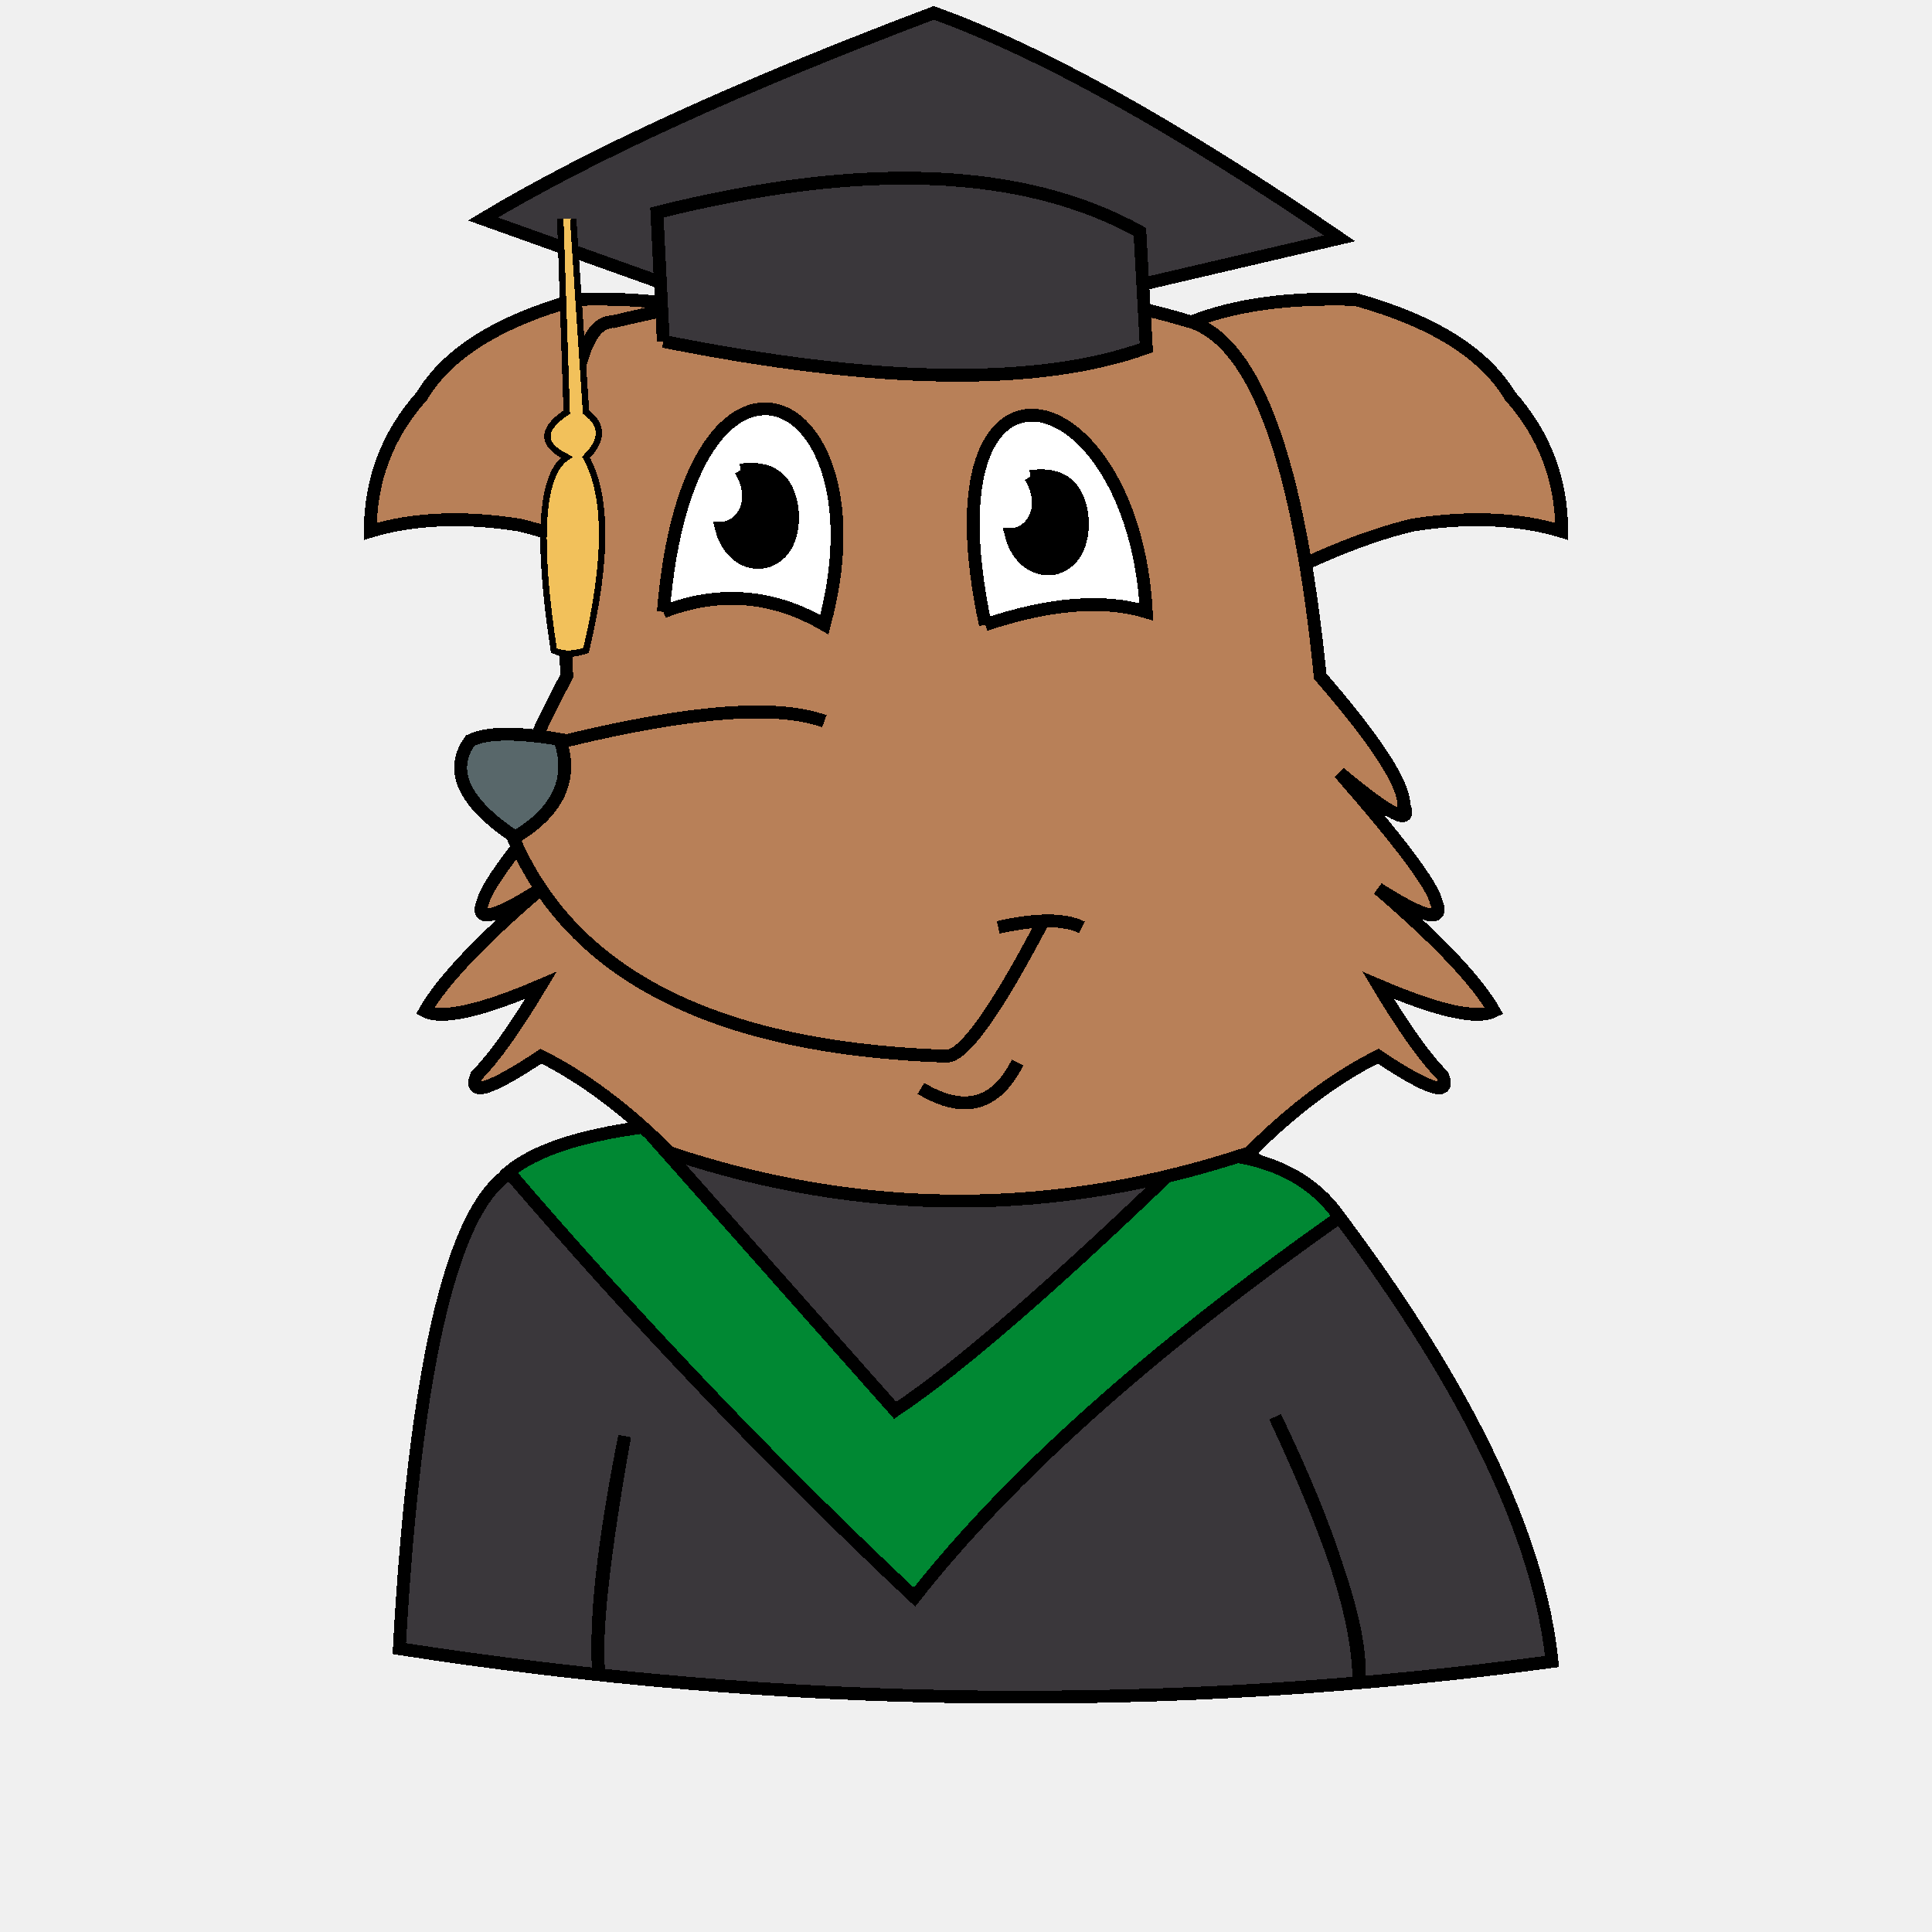
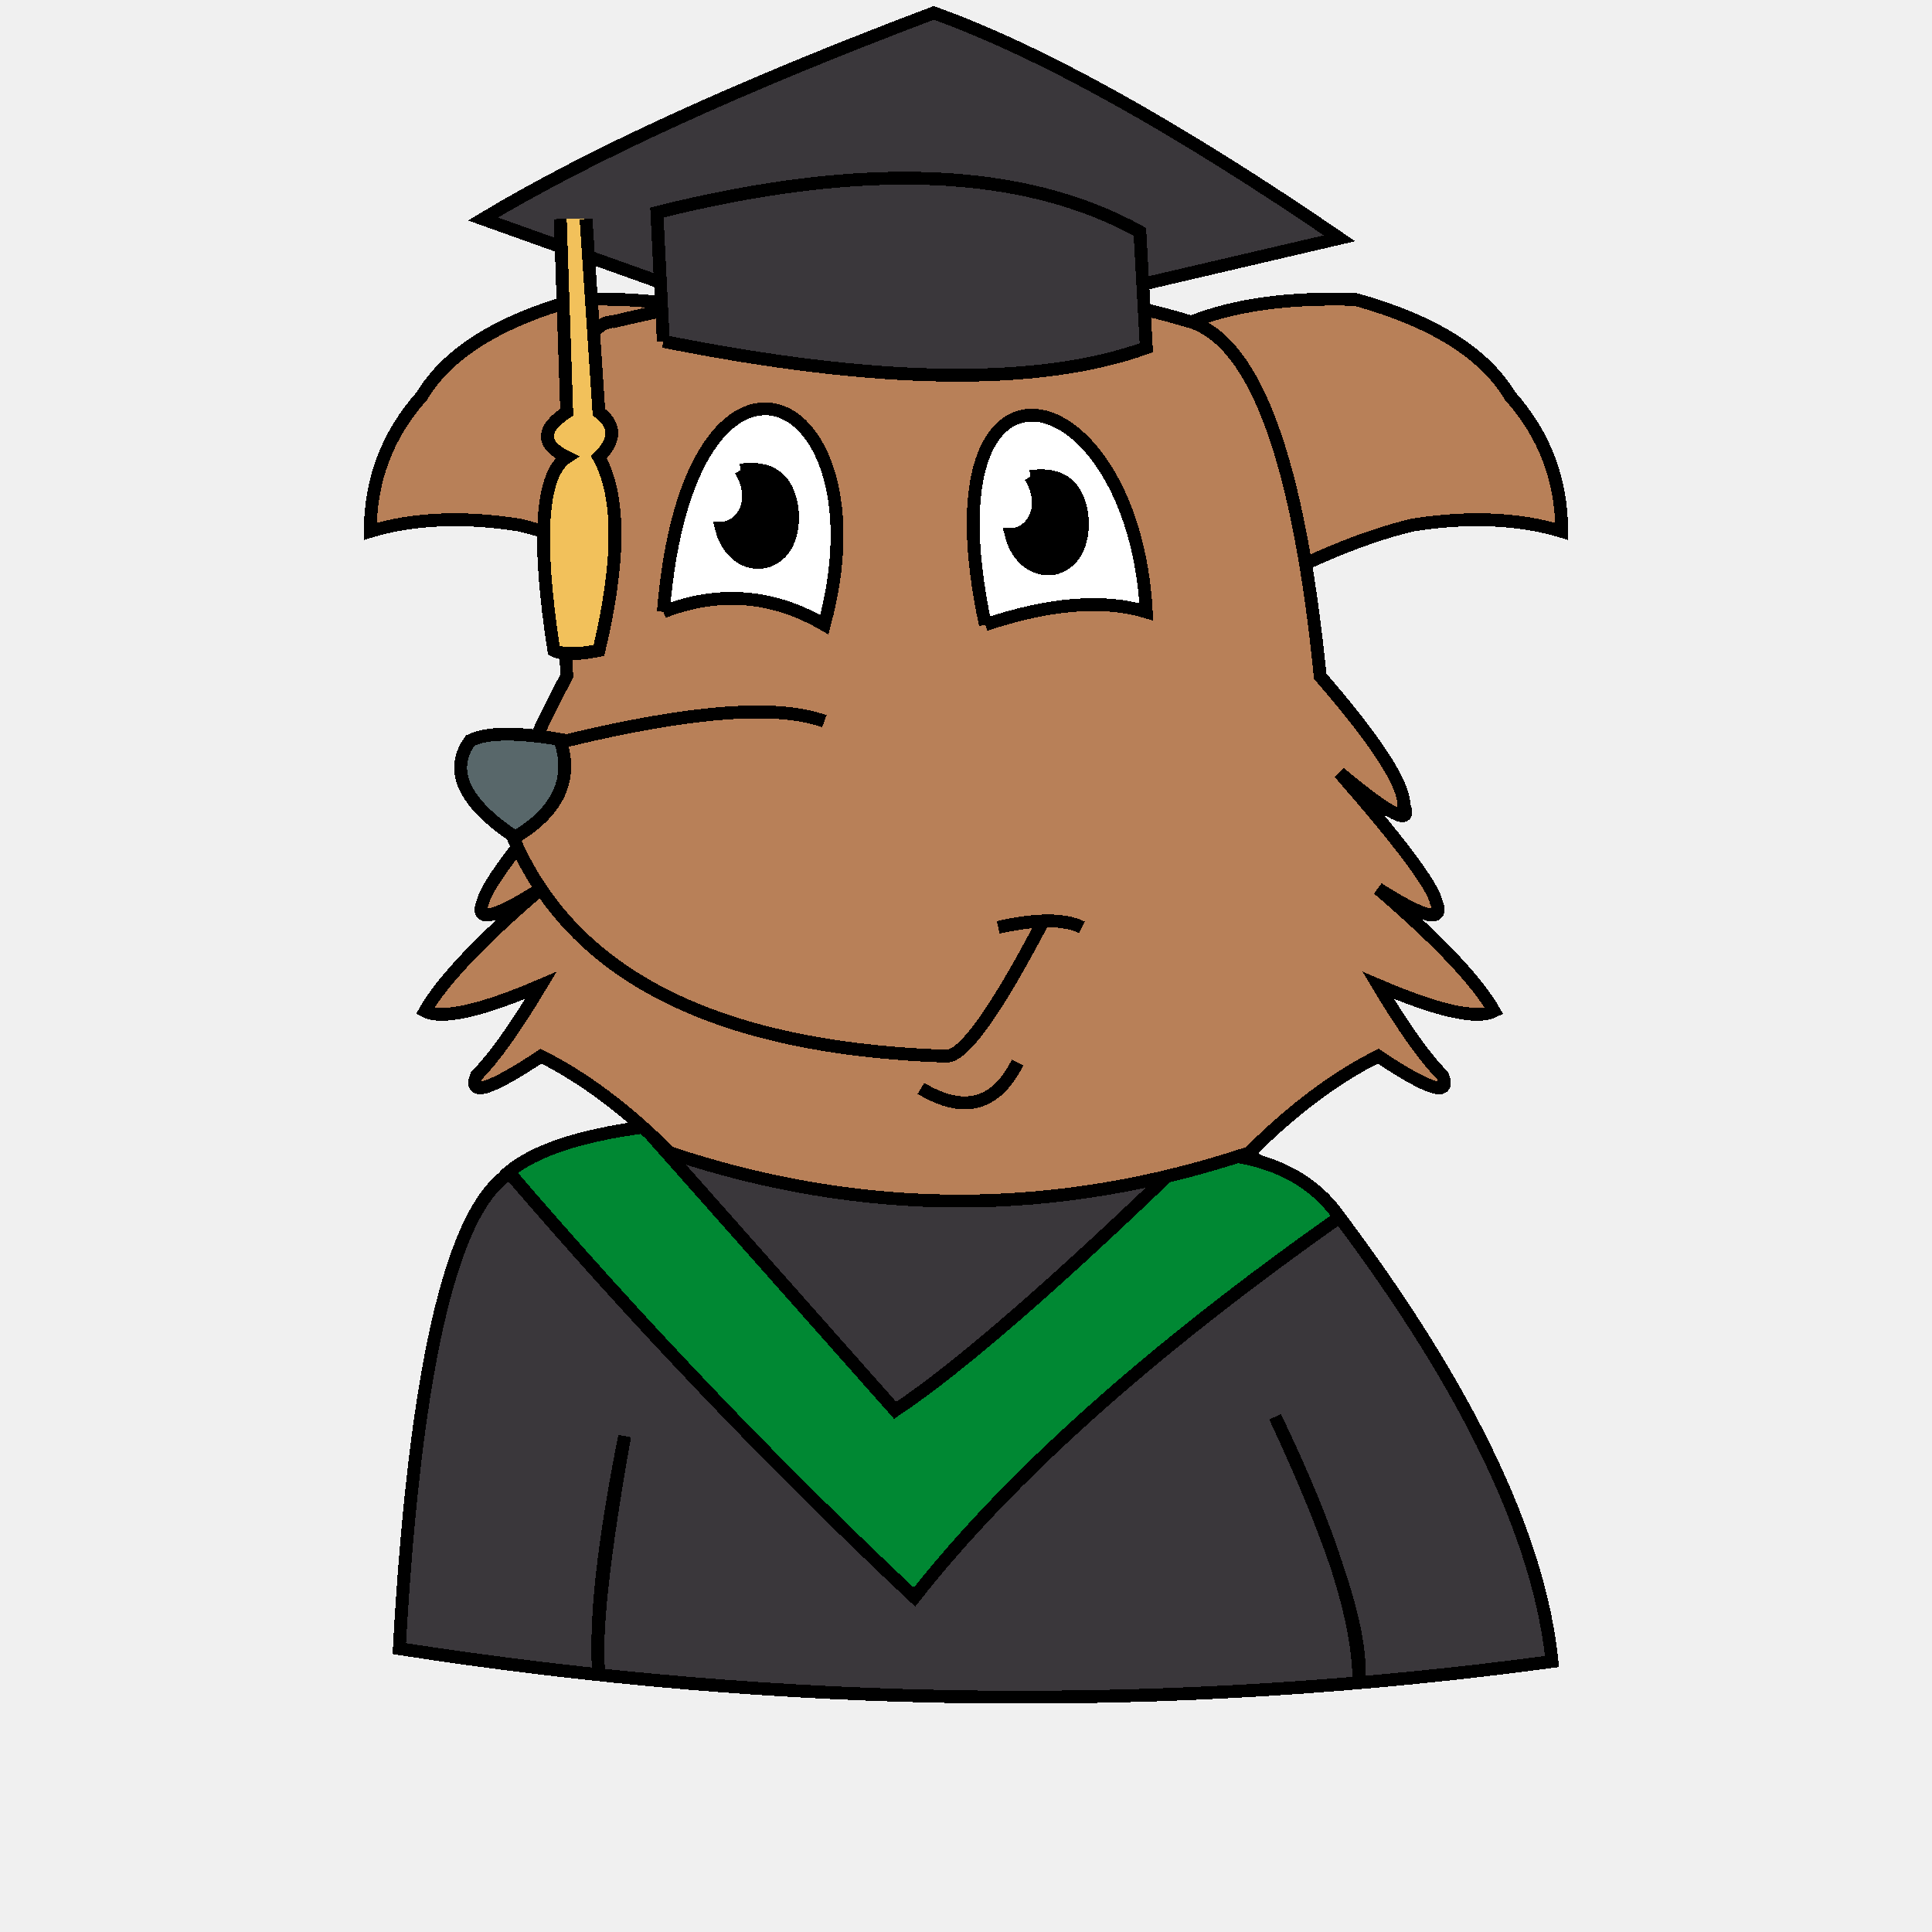
<svg xmlns="http://www.w3.org/2000/svg" width="300" height="300" viewBox="0 0 300 300" style="shape-rendering: crispedges;">
  <g>
    <path data-type="top-part" stroke="black" stroke-width="2" fill="#3A373B" d="M 82 181 q -16 3 -20 75 q 90 14 179 2 q -3 -29 -33 -69 l -13 -9 l -95 -5 l -18 6m 11 79 q -1 -12 4 -37 q -5 28 -4 37m 118 1 q 1 -11 -13 -41 q 13 27 13 41" />
    <path data-type="colored-part" stroke="black" stroke-width="2" fill="#008833" d="M 100 175 l 39 44 q 15 -10 46 -40 q 16 0 23 10 q -44 31 -66 59 q -33 -31 -63 -66 q 6 -5 21 -7" />
  </g>
  <g id="head">
    <g data-type="head">
      <path data-type="left-ear" stroke="black" stroke-width="2" fill="#B88058" d="M 115 50 q -10 -4 -25.5 -3.5 q -18 5 -24 15 q -8 9 -8 21 q 10 -3 23 -1 q 13 3 32 14" />
      <path data-type="right-ear" stroke="black" stroke-width="2" fill="#B88058" d="M 185 50 q 10 -4 25.5 -3.5 q 18 5 24 15 q 8 9 8 21 q -10 -3 -23 -1 q -13 3 -32 14" />
      <path data-type="head-shape" stroke="black" stroke-width="2" fill="#B88058" d="M 95 50 q 50 -12 90 0q 15 5 20 55q 13 15 13 20q 2 5 -10 -5q 14 16 15 20q 2 5 -9 -2q 14 12 18 19q -4 2 -18 -4q 6 10 10 14q 2 5 -10 -3q -10 5 -20 15q -45 15 -90 0q -10 -10 -20 -15q -12 8 -10 3 q 4 -4 10 -14 q -14 6 -18 4 q 4 -7 18 -19 q -11 7 -9 2 q 1 -4 15 -20 q -12 10 -10 5 q 0 -5 8 -20 q -2 -55 7 -55" />
    </g>
    <g data-type="eye">
      <path stroke="black" stroke-width="2" fill="white" d="M 103 95q 13 -5 25 2c 10 -37 -21 -51 -25 -2" />
      <path stroke="black" stroke-width="2" fill="black" d="M 115 73 q 7 -1 8 6 c 1 10 -9 11 -11 3 c 3 0 6 -4 3 -9" />
    </g>
    <g data-type="eye">
      <path stroke="black" stroke-width="2" fill="white" d="M 153 97q 15 -5 25 -2c -2 -37 -35 -45 -25 2" />
      <path stroke="black" stroke-width="2" fill="black" d="M 160 74 q 7 -1 8 6 c 1 10 -9 11 -11 3 c 3 0 6 -4 3 -9" />
    </g>
    <g data-type="snout">
      <path data-type="snout-shaft" stroke="black" stroke-width="2" fill="#B88058" d="M 128 112q -11 -4 -40 3l -11 7 q 10 40 70 42q 4 0 15 -21m -7 1 q 9 -2 13 0" />
      <path data-type="smile-wrinkle" stroke="black" stroke-width="2" fill="none" d="M 143 169q 10 6 15 -4" />
      <path data-type="nose" stroke="black" fill="#58676A" stroke-width="2" d="M 88 115q -11 -2 -15 0q -5 7 7 15q 10 -6 7 -15" />
    </g>
    <path stroke="black" stroke-width="2" fill="#3A373B" d="M 103 44 l -28 -10q 25 -15 70 -32q 25 9 63 35l -30 7" />
    <path stroke="black" stroke-width="2" fill="#3A373B" d="M 103 53 q 50 10 75 1l -1 -18q -27 -15 -75 -3l 1 20" />
-     <path stroke="black" stroke-width="1" fill="#F2C15B" d="M 87 34 l 1 30 q -6 4 0 7 q -6 4 -2 30 q 2 1 5 0 q 5 -21 0 -30 q 4 -4 0 -7 l -2 -30" />
+     <path stroke="black" stroke-width="2" fill="#F2C15B" d="M 87 34 l 1 30 q -6 4 0 7 q -6 4 -2 30 q 2 1 7 0 q 5 -21 0 -30 q 4 -4 0 -7 l -2 -30" />
  </g>
</svg>
